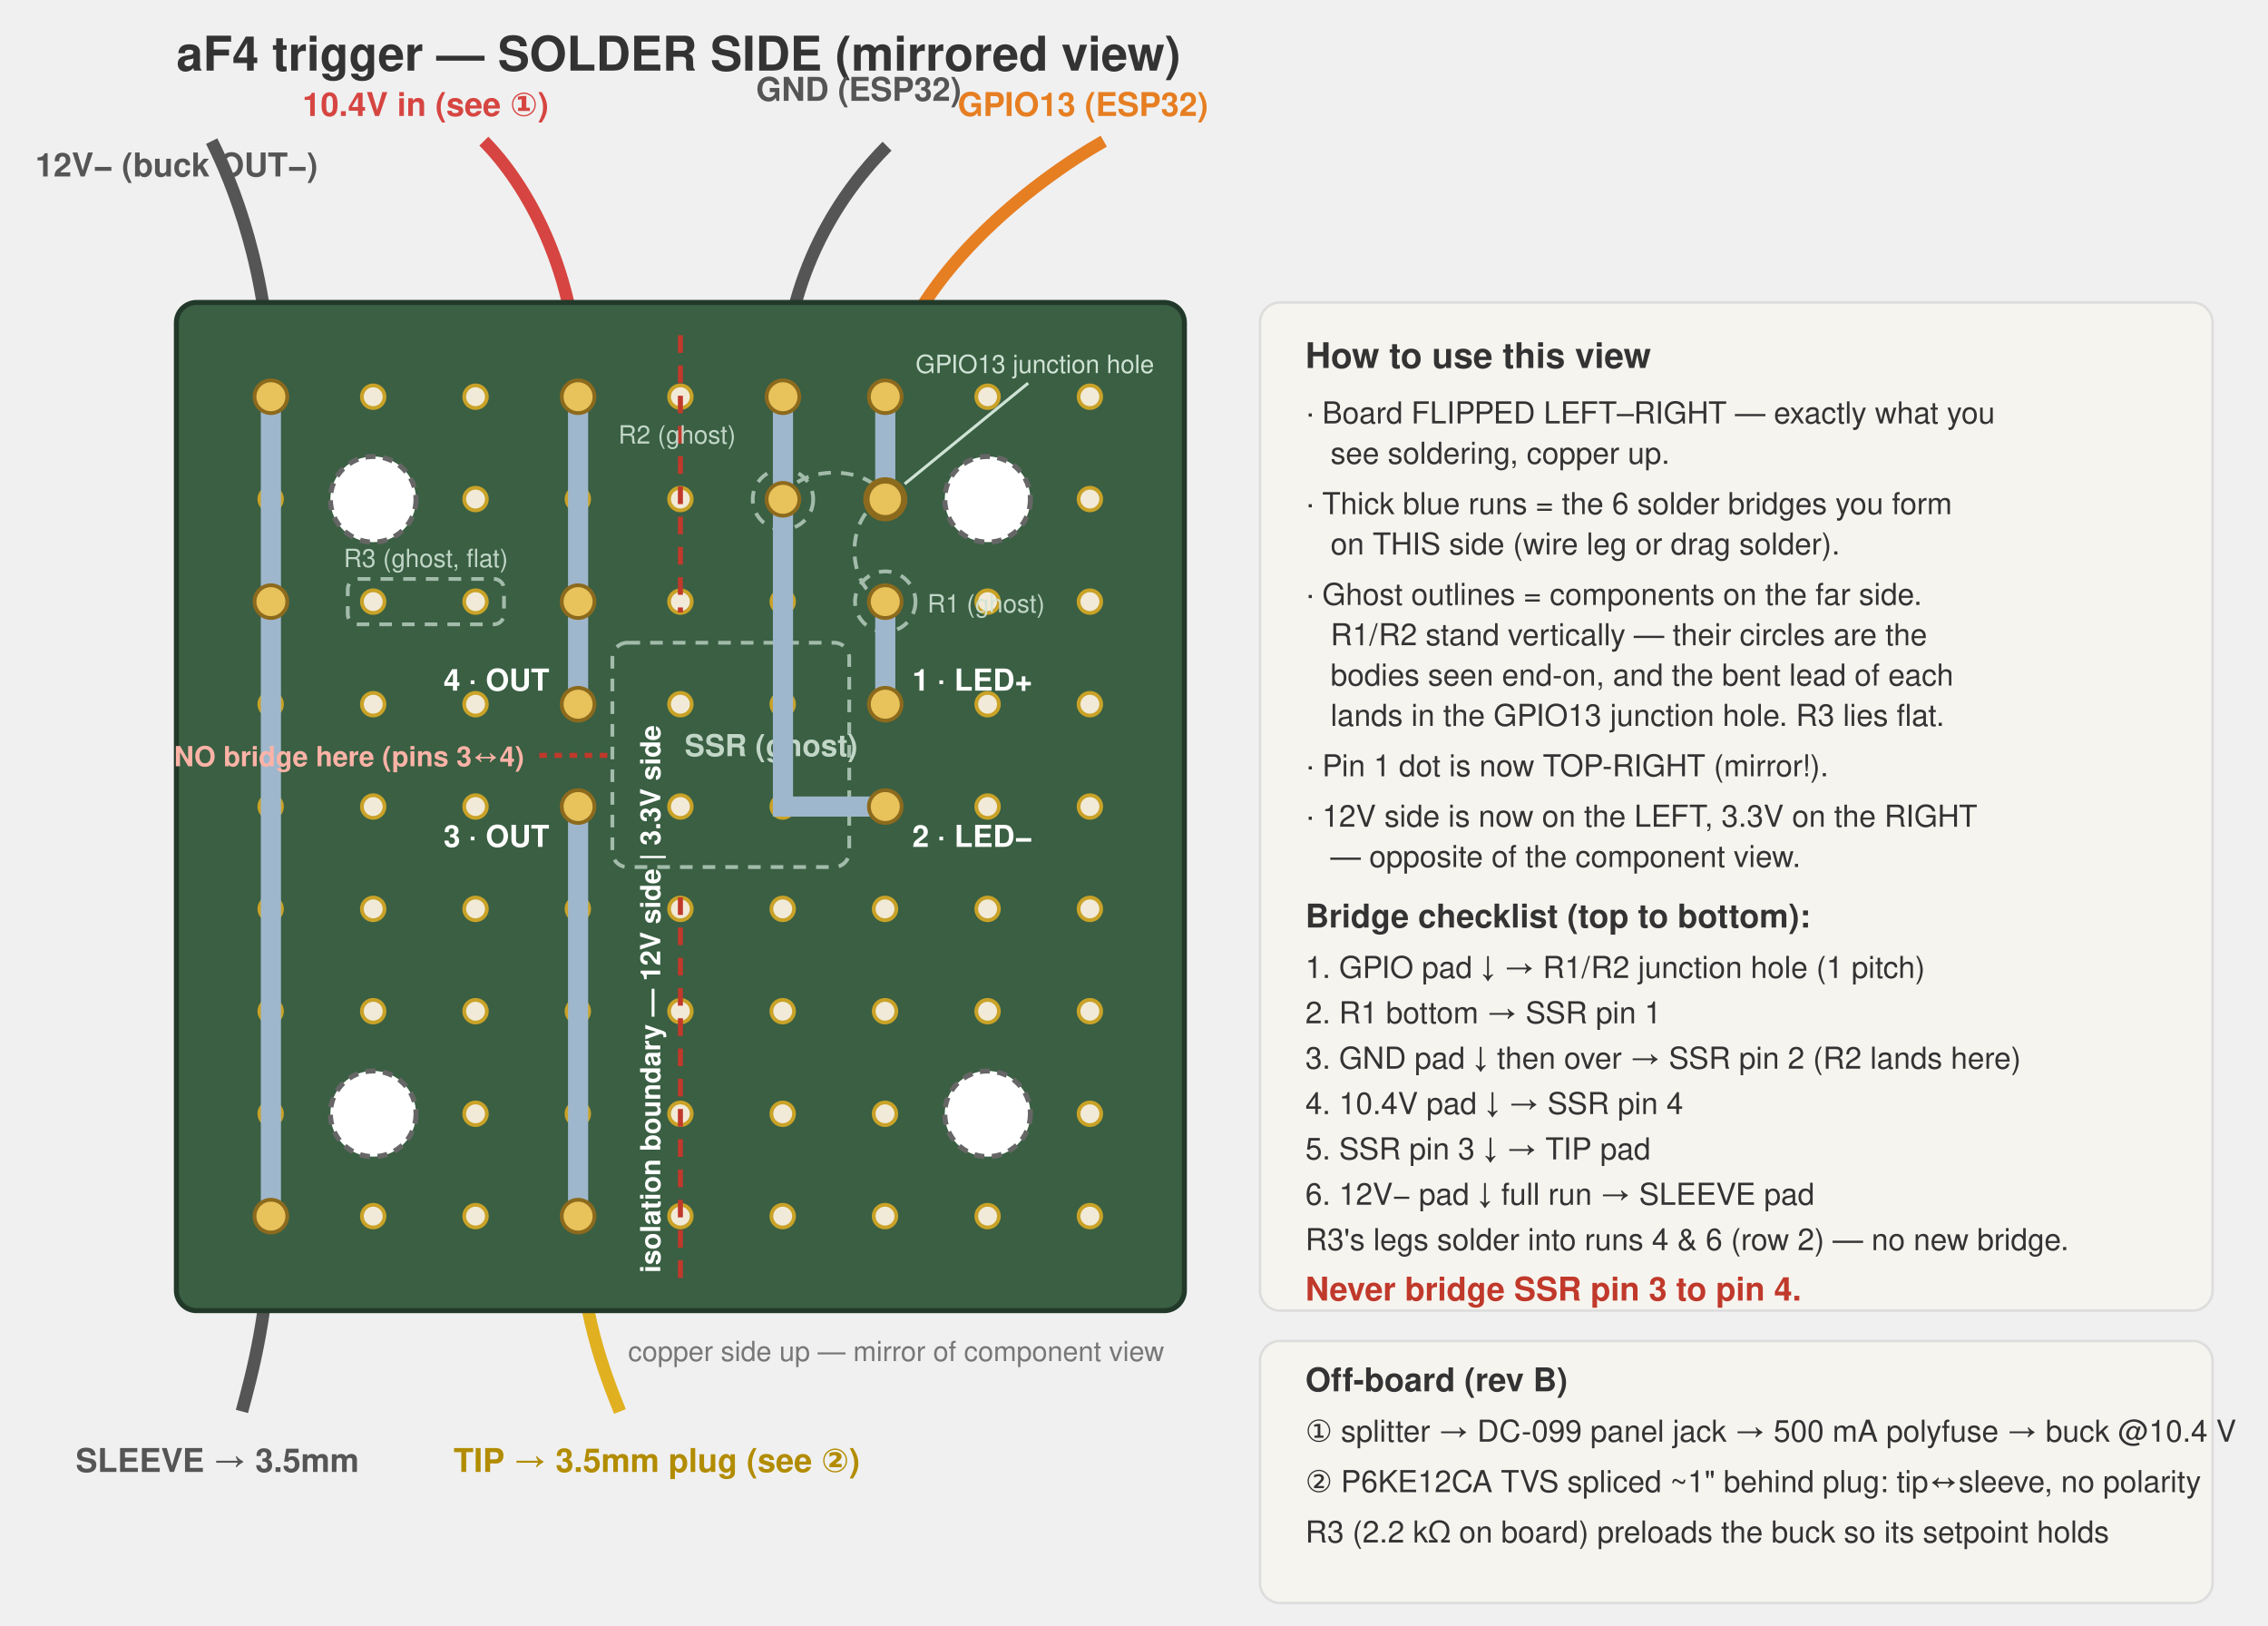
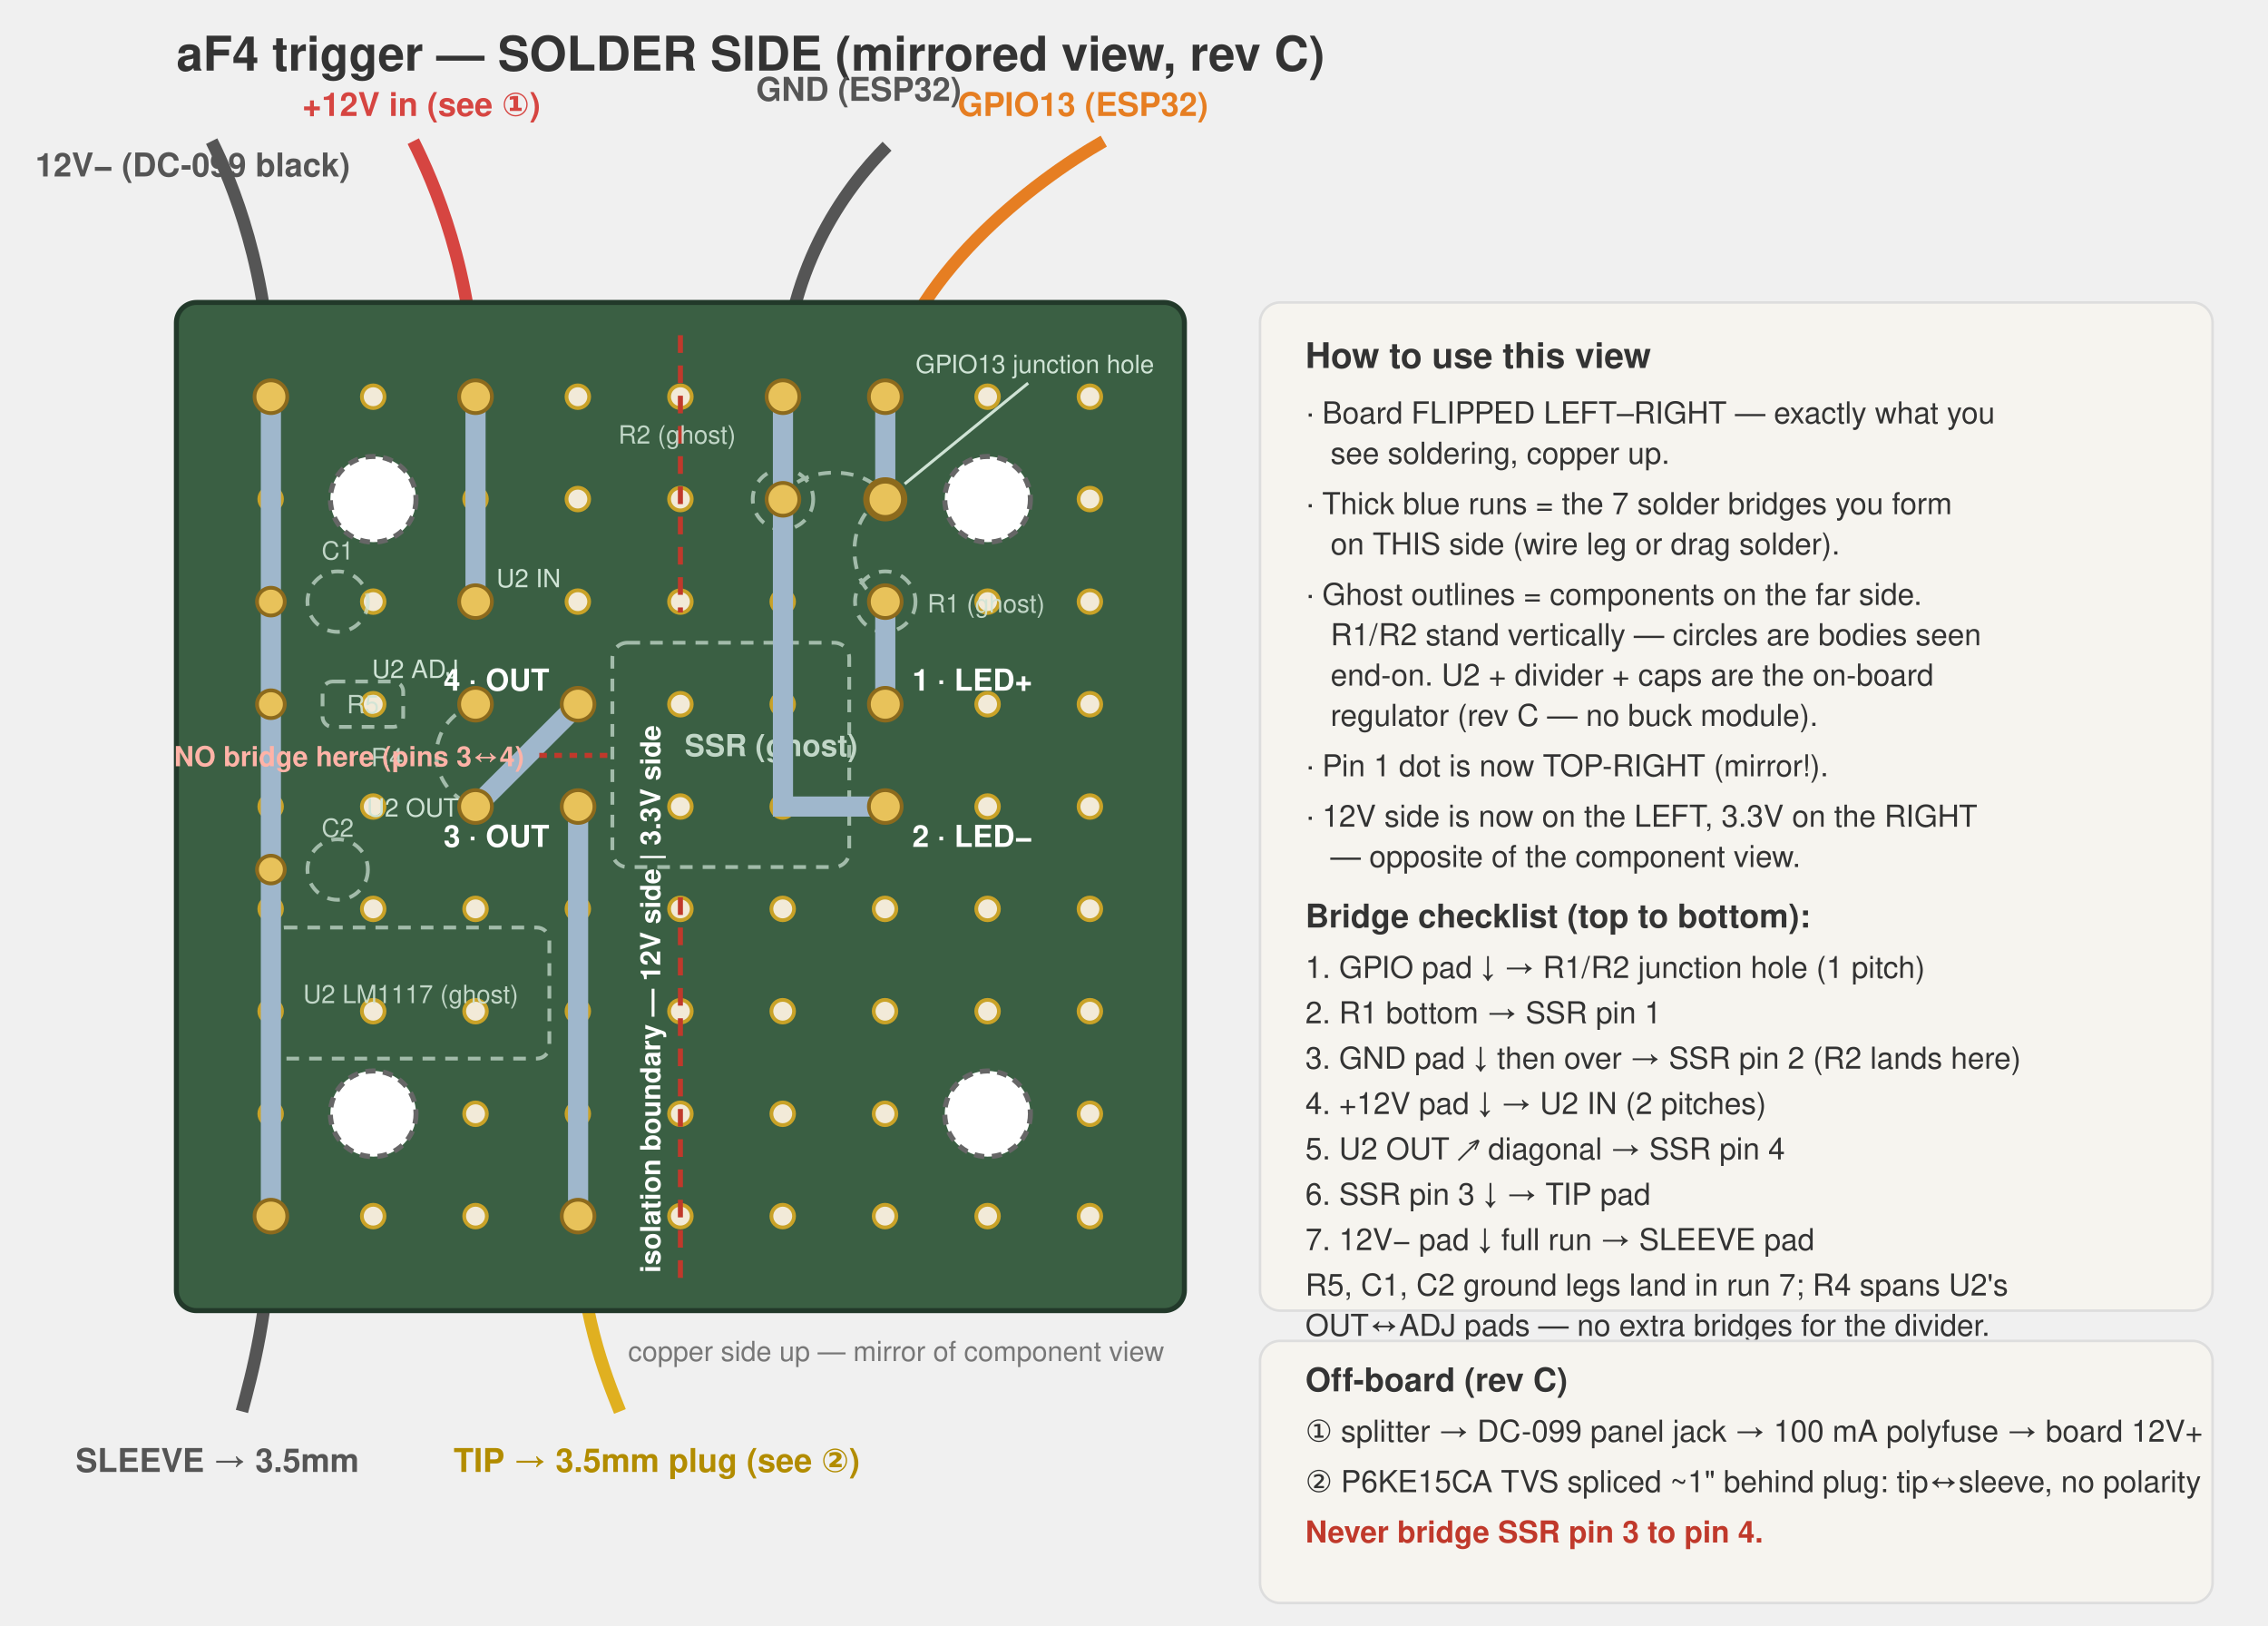
<svg xmlns="http://www.w3.org/2000/svg" viewBox="0 0 900 645" font-family="Helvetica, Arial, sans-serif">
-   <text x="70" y="28" font-size="19" font-weight="bold" fill="#333">aF4 trigger — SOLDER SIDE (mirrored view)</text>
+   <text x="70" y="28" font-size="19" font-weight="bold" fill="#333">aF4 trigger — SOLDER SIDE (mirrored view, rev C)</text>
  <path d="M351.3,157.4 C360,110 410,72 438,56" stroke="#e67e22" stroke-width="5" fill="none" />
  <path d="M310.7,157.4 C311,108 335,75 352,58" stroke="#555" stroke-width="5" fill="none" />
-   <path d="M229.4,157.4 C230,108 208,72 192,56" stroke="#d64541" stroke-width="5" fill="none" />
+   <path d="M188.7,157.4 C188,108 172,72 164,56" stroke="#d64541" stroke-width="5" fill="none" />
  <path d="M107.5,157.4 C107,108 92,72 84,56" stroke="#555" stroke-width="5" fill="none" />
  <path d="M229.4,482.5 C230,520 240,545 246,560" stroke="#e0b020" stroke-width="5" fill="none" />
  <path d="M107.5,482.5 C107,520 100,545 96,560" stroke="#555" stroke-width="5" fill="none" />
  <text x="380" y="46" font-size="13" font-weight="bold" fill="#e67e22">GPIO13 (ESP32)</text>
  <text x="300" y="40" font-size="13" font-weight="bold" fill="#555">GND (ESP32)</text>
-   <text x="120" y="46" font-size="13" font-weight="bold" fill="#d64541">10.4V in (see ①)</text>
-   <text x="14" y="70" font-size="13" font-weight="bold" fill="#555">12V− (buck OUT−)</text>
+   <text x="120" y="46" font-size="13" font-weight="bold" fill="#d64541">+12V in (see ①)</text>
+   <text x="14" y="70" font-size="13" font-weight="bold" fill="#555">12V− (DC-099 black)</text>
  <text x="180" y="584" font-size="13" font-weight="bold" fill="#b28c00">TIP → 3.5mm plug (see ②)</text>
  <text x="30" y="584" font-size="13" font-weight="bold" fill="#555">SLEEVE → 3.5mm</text>
  <rect x="70" y="120" width="400" height="400" rx="8" fill="#3a5f43" stroke="#22392a" stroke-width="2" />
  <text x="462" y="540" font-size="11" fill="#777" text-anchor="end">copper side up — mirror of component view</text>
  <g fill="#f2ead8" stroke="#c9a227" stroke-width="1.5">
    <g id="row">
      <circle cx="107.4" cy="157.4" r="4.5" />
      <circle cx="148.1" cy="157.4" r="4.5" />
      <circle cx="188.7" cy="157.4" r="4.5" />
      <circle cx="229.3" cy="157.4" r="4.5" />
      <circle cx="270.0" cy="157.4" r="4.5" />
      <circle cx="310.6" cy="157.4" r="4.5" />
      <circle cx="351.2" cy="157.4" r="4.5" />
      <circle cx="391.9" cy="157.4" r="4.5" />
      <circle cx="432.5" cy="157.4" r="4.5" />
    </g>
    <use href="#row" y="40.6" />
    <use href="#row" y="81.3" />
    <use href="#row" y="122.0" />
    <use href="#row" y="162.6" />
    <use href="#row" y="203.2" />
    <use href="#row" y="243.8" />
    <use href="#row" y="284.5" />
    <use href="#row" y="325.1" />
  </g>
  <g fill="#ffffff" stroke="#666" stroke-width="2" stroke-dasharray="4 3">
    <circle cx="148.1" cy="198.1" r="17" />
    <circle cx="391.9" cy="198.1" r="17" />
    <circle cx="148.1" cy="441.9" r="17" />
    <circle cx="391.9" cy="441.9" r="17" />
  </g>
  <line x1="270" y1="133" x2="270" y2="243" stroke="#c0392b" stroke-width="2" stroke-dasharray="7 5" />
  <line x1="270" y1="356" x2="270" y2="508" stroke="#c0392b" stroke-width="2" stroke-dasharray="7 5" />
  <text x="262" y="505" font-size="11" font-weight="bold" fill="#ffffff" transform="rotate(-90 262 505)">isolation boundary — 12V side | 3.3V side</text>
  <g fill="none" stroke="#cfe3d5" stroke-width="1.5" stroke-dasharray="5 4" opacity="0.7">
    <rect x="243" y="255" width="94" height="89" rx="6" />
-     <rect x="138" y="229.7" width="62" height="18" rx="4" />
    <circle cx="351.3" cy="238.7" r="12" />
    <circle cx="310.7" cy="198.1" r="12" />
    <path d="M351.3,238.7 C335,234 335,203 351.3,198.1" />
    <path d="M310.7,198.1 C316,184 346,184 351.3,198.1" />
+     <rect x="108" y="368" width="110" height="52" rx="5" />
+     <path d="M188.7,279.4 C168,286 168,313 188.7,320" />
+     <rect x="128" y="270.4" width="32" height="18" rx="4" />
+     <circle cx="134" cy="238.7" r="12" />
+     <circle cx="134" cy="345" r="12" />
  </g>
  <text x="306" y="300" font-size="12" font-weight="bold" fill="#cfe3d5" opacity="0.9" text-anchor="middle">SSR (ghost)</text>
  <text x="368" y="243" font-size="10" fill="#cfe3d5" opacity="0.9">R1 (ghost)</text>
  <text x="292" y="176" font-size="10" fill="#cfe3d5" opacity="0.9" text-anchor="end">R2 (ghost)</text>
-   <text x="169" y="225" font-size="10" fill="#cfe3d5" opacity="0.9" text-anchor="middle">R3 (ghost, flat)</text>
+   <text x="163" y="398" font-size="10" fill="#cfe3d5" opacity="0.9" text-anchor="middle">U2 LM1117 (ghost)</text>
+   <text x="160" y="304" font-size="10" fill="#cfe3d5" opacity="0.9" text-anchor="end">R4</text>
+   <text x="144" y="283" font-size="10" fill="#cfe3d5" opacity="0.9" text-anchor="middle">R5</text>
+   <text x="134" y="222" font-size="10" fill="#cfe3d5" opacity="0.9" text-anchor="middle">C1</text>
+   <text x="134" y="332" font-size="10" fill="#cfe3d5" opacity="0.9" text-anchor="middle">C2</text>
  <g stroke="#9fb7cc" stroke-width="8" stroke-linecap="round" fill="none">
    <line x1="351.3" y1="157.4" x2="351.3" y2="198.1" />
    <line x1="351.3" y1="238.7" x2="351.3" y2="279.4" />
    <polyline points="310.7,157.4 310.7,320 351.3,320" />
-     <line x1="229.4" y1="157.4" x2="229.4" y2="279.4" />
+     <line x1="188.7" y1="157.4" x2="188.7" y2="238.7" />
+     <line x1="188.7" y1="320" x2="229.4" y2="279.4" />
    <line x1="229.4" y1="320" x2="229.4" y2="482.5" />
    <line x1="107.5" y1="157.4" x2="107.5" y2="482.5" />
  </g>
  <g stroke="#c0392b" stroke-width="2" fill="none">
    <path d="M214,299.7 h30" stroke-dasharray="3 3" />
  </g>
  <text x="208" y="304" font-size="11" font-weight="bold" fill="#ffb3a7" text-anchor="end">NO bridge here (pins 3↔4)</text>
  <g fill="#e8c25a" stroke="#8c6a1d" stroke-width="1.5">
    <circle cx="351.3" cy="157.4" r="6.5" />
    <circle cx="310.7" cy="157.4" r="6.5" />
-     <circle cx="229.4" cy="157.4" r="6.5" />
+     <circle cx="188.7" cy="157.4" r="6.5" />
    <circle cx="107.5" cy="157.4" r="6.5" />
    <circle cx="229.4" cy="482.5" r="6.5" />
    <circle cx="107.5" cy="482.5" r="6.5" />
    <circle cx="351.3" cy="279.4" r="6.5" />
    <circle cx="351.3" cy="320" r="6.5" />
    <circle cx="229.4" cy="279.4" r="6.5" />
    <circle cx="229.4" cy="320" r="6.5" />
-     <circle cx="229.4" cy="238.7" r="6.5" />
-     <circle cx="107.5" cy="238.7" r="6.5" />
+     <circle cx="188.7" cy="238.7" r="6.5" />
+     <circle cx="188.7" cy="279.4" r="6.5" />
+     <circle cx="188.7" cy="320" r="6.5" />
+     <circle cx="107.5" cy="238.7" r="5.5" />
+     <circle cx="107.5" cy="279.4" r="5.5" />
+     <circle cx="107.5" cy="345" r="5.5" />
    <circle cx="351.3" cy="238.7" r="6.5" />
    <circle cx="310.7" cy="198.1" r="6.5" />
    <circle cx="351.3" cy="198.1" r="7.5" stroke-width="2.5" />
  </g>
+   <text x="197" y="233" font-size="10" fill="#cfe3d5">U2 IN</text>
+   <text x="182" y="269" font-size="10" fill="#cfe3d5" text-anchor="end">U2 ADJ</text>
+   <text x="182" y="324" font-size="10" fill="#cfe3d5" text-anchor="end">U2 OUT</text>
  <text x="362" y="274" font-size="12" font-weight="bold" fill="#fff">1 · LED+</text>
  <text x="362" y="336" font-size="12" font-weight="bold" fill="#fff">2 · LED−</text>
  <text x="218" y="274" font-size="12" font-weight="bold" fill="#fff" text-anchor="end">4 · OUT</text>
  <text x="218" y="336" font-size="12" font-weight="bold" fill="#fff" text-anchor="end">3 · OUT</text>
  <line x1="408" y1="152" x2="359" y2="192" stroke="#cfe3d5" stroke-width="1.2" />
  <text x="458" y="148" font-size="10" fill="#cfe3d5" text-anchor="end">GPIO13 junction hole</text>
  <g font-size="13" fill="#333">
    <rect x="500" y="120" width="378" height="400" rx="8" fill="#f6f4ef" stroke="#ddd" />
    <text x="518" y="146" font-weight="bold" font-size="14">How to use this view</text>
    <g font-size="12">
      <text x="518" y="168">· Board FLIPPED LEFT–RIGHT — exactly what you</text>
      <text x="528" y="184">see soldering, copper up.</text>
-       <text x="518" y="204">· Thick blue runs = the 6 solder bridges you form</text>
+       <text x="518" y="204">· Thick blue runs = the 7 solder bridges you form</text>
      <text x="528" y="220">on THIS side (wire leg or drag solder).</text>
      <text x="518" y="240">· Ghost outlines = components on the far side.</text>
-       <text x="528" y="256">R1/R2 stand vertically — their circles are the</text>
-       <text x="528" y="272">bodies seen end-on, and the bent lead of each</text>
-       <text x="528" y="288">lands in the GPIO13 junction hole. R3 lies flat.</text>
+       <text x="528" y="256">R1/R2 stand vertically — circles are bodies seen</text>
+       <text x="528" y="272">end-on. U2 + divider + caps are the on-board</text>
+       <text x="528" y="288">regulator (rev C — no buck module).</text>
      <text x="518" y="308">· Pin 1 dot is now TOP-RIGHT (mirror!).</text>
      <text x="518" y="328">· 12V side is now on the LEFT, 3.3V on the RIGHT</text>
      <text x="528" y="344">— opposite of the component view.</text>
    </g>
    <text x="518" y="368" font-weight="bold">Bridge checklist (top to bottom):</text>
    <g font-size="12">
      <text x="518" y="388">1. GPIO pad ↓ → R1/R2 junction hole (1 pitch)</text>
      <text x="518" y="406">2. R1 bottom → SSR pin 1</text>
      <text x="518" y="424">3. GND pad ↓ then over → SSR pin 2 (R2 lands here)</text>
-       <text x="518" y="442">4. 10.4V pad ↓ → SSR pin 4</text>
-       <text x="518" y="460">5. SSR pin 3 ↓ → TIP pad</text>
-       <text x="518" y="478">6. 12V− pad ↓ full run → SLEEVE pad</text>
-       <text x="518" y="496">R3's legs solder into runs 4 &amp; 6 (row 2) — no new bridge.</text>
-       <text x="518" y="516" font-weight="bold" font-size="13" fill="#c0392b">Never bridge SSR pin 3 to pin 4.</text>
+       <text x="518" y="442">4. +12V pad ↓ → U2 IN (2 pitches)</text>
+       <text x="518" y="460">5. U2 OUT ↗ diagonal → SSR pin 4</text>
+       <text x="518" y="478">6. SSR pin 3 ↓ → TIP pad</text>
+       <text x="518" y="496">7. 12V− pad ↓ full run → SLEEVE pad</text>
+       <text x="518" y="514">R5, C1, C2 ground legs land in run 7; R4 spans U2's</text>
+       <text x="518" y="530">OUT↔ADJ pads — no extra bridges for the divider.</text>
    </g>
  </g>
  <g font-size="12" fill="#333">
    <rect x="500" y="532" width="378" height="104" rx="8" fill="#f6f4ef" stroke="#ddd" />
-     <text x="518" y="552" font-weight="bold" font-size="13">Off-board (rev B)</text>
-     <text x="518" y="572">① splitter → DC-099 panel jack → 500 mA polyfuse → buck @10.4 V</text>
-     <text x="518" y="592">② P6KE12CA TVS spliced ~1" behind plug: tip↔sleeve, no polarity</text>
-     <text x="518" y="612">R3 (2.2 kΩ on board) preloads the buck so its setpoint holds</text>
+     <text x="518" y="552" font-weight="bold" font-size="13">Off-board (rev C)</text>
+     <text x="518" y="572">① splitter → DC-099 panel jack → 100 mA polyfuse → board 12V+</text>
+     <text x="518" y="592">② P6KE15CA TVS spliced ~1" behind plug: tip↔sleeve, no polarity</text>
+     <text x="518" y="612" font-weight="bold" fill="#c0392b">Never bridge SSR pin 3 to pin 4.</text>
  </g>
</svg>
